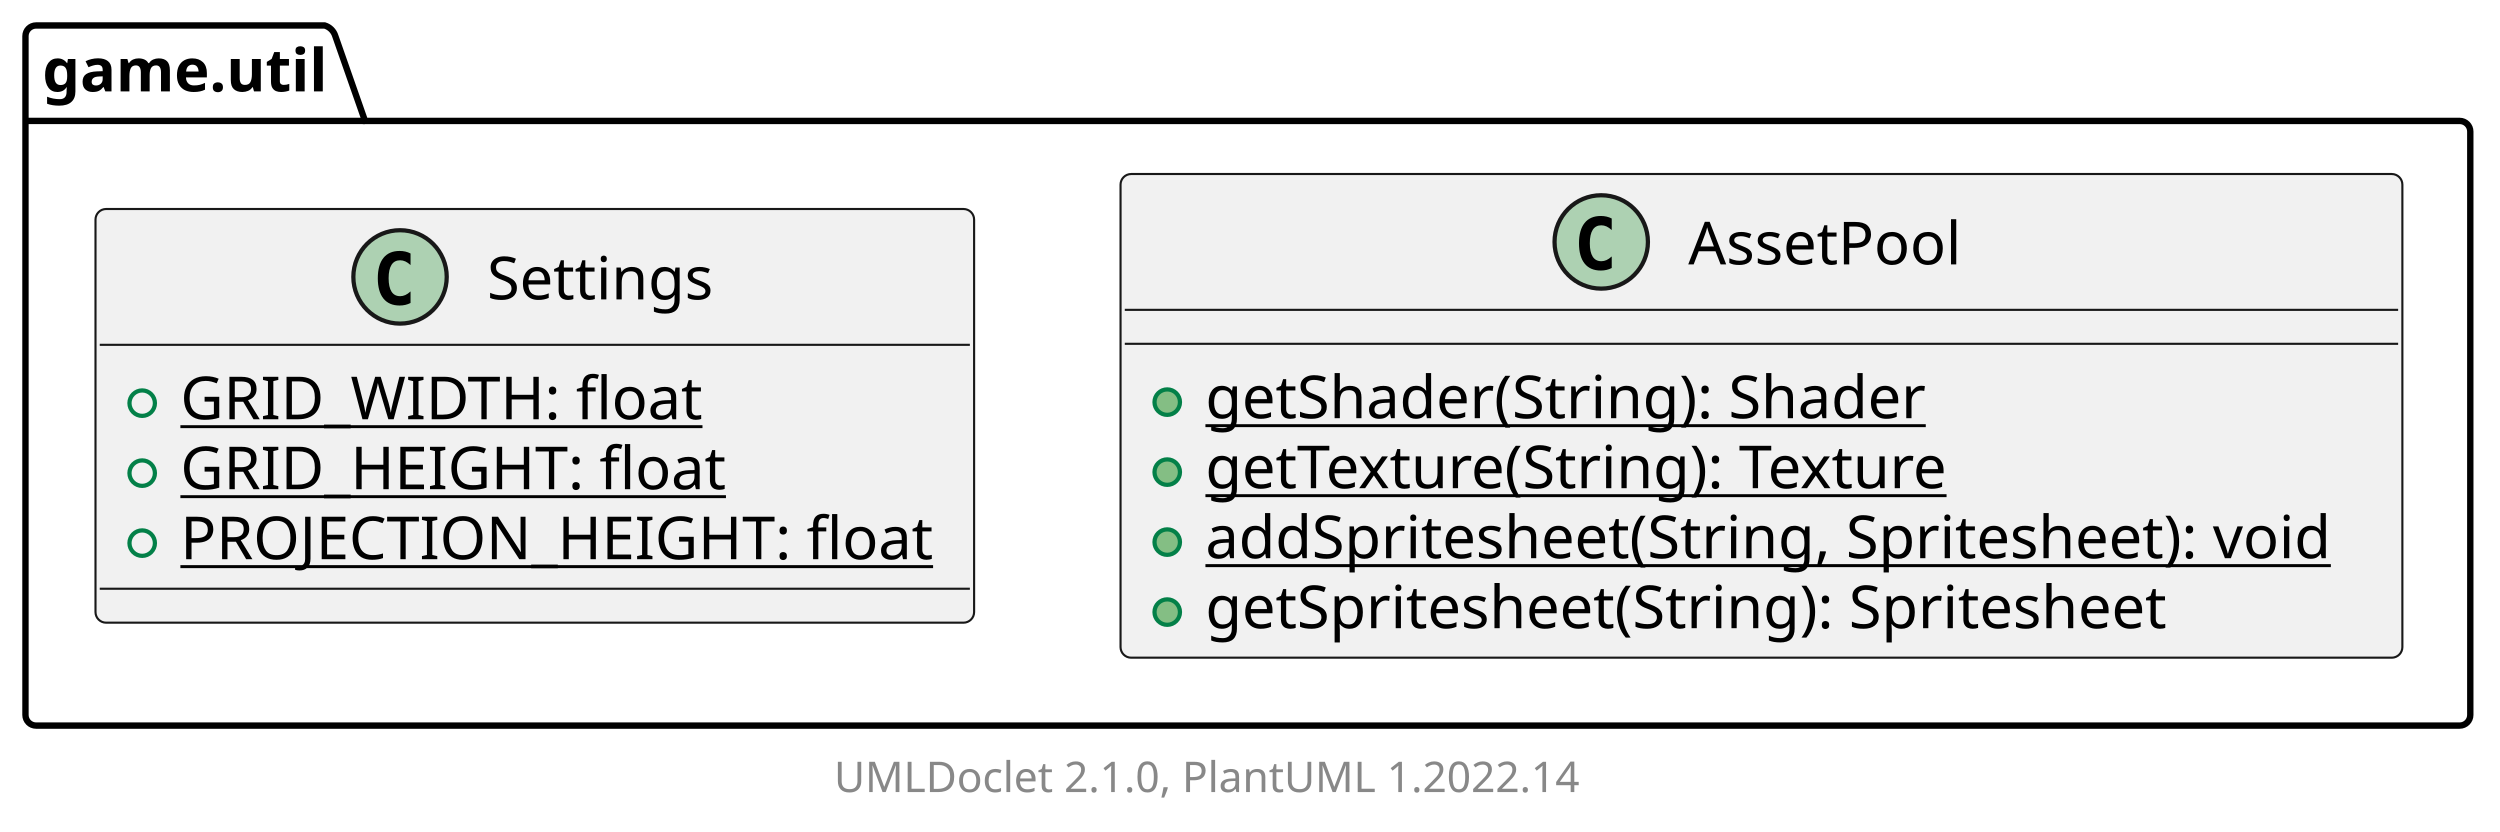
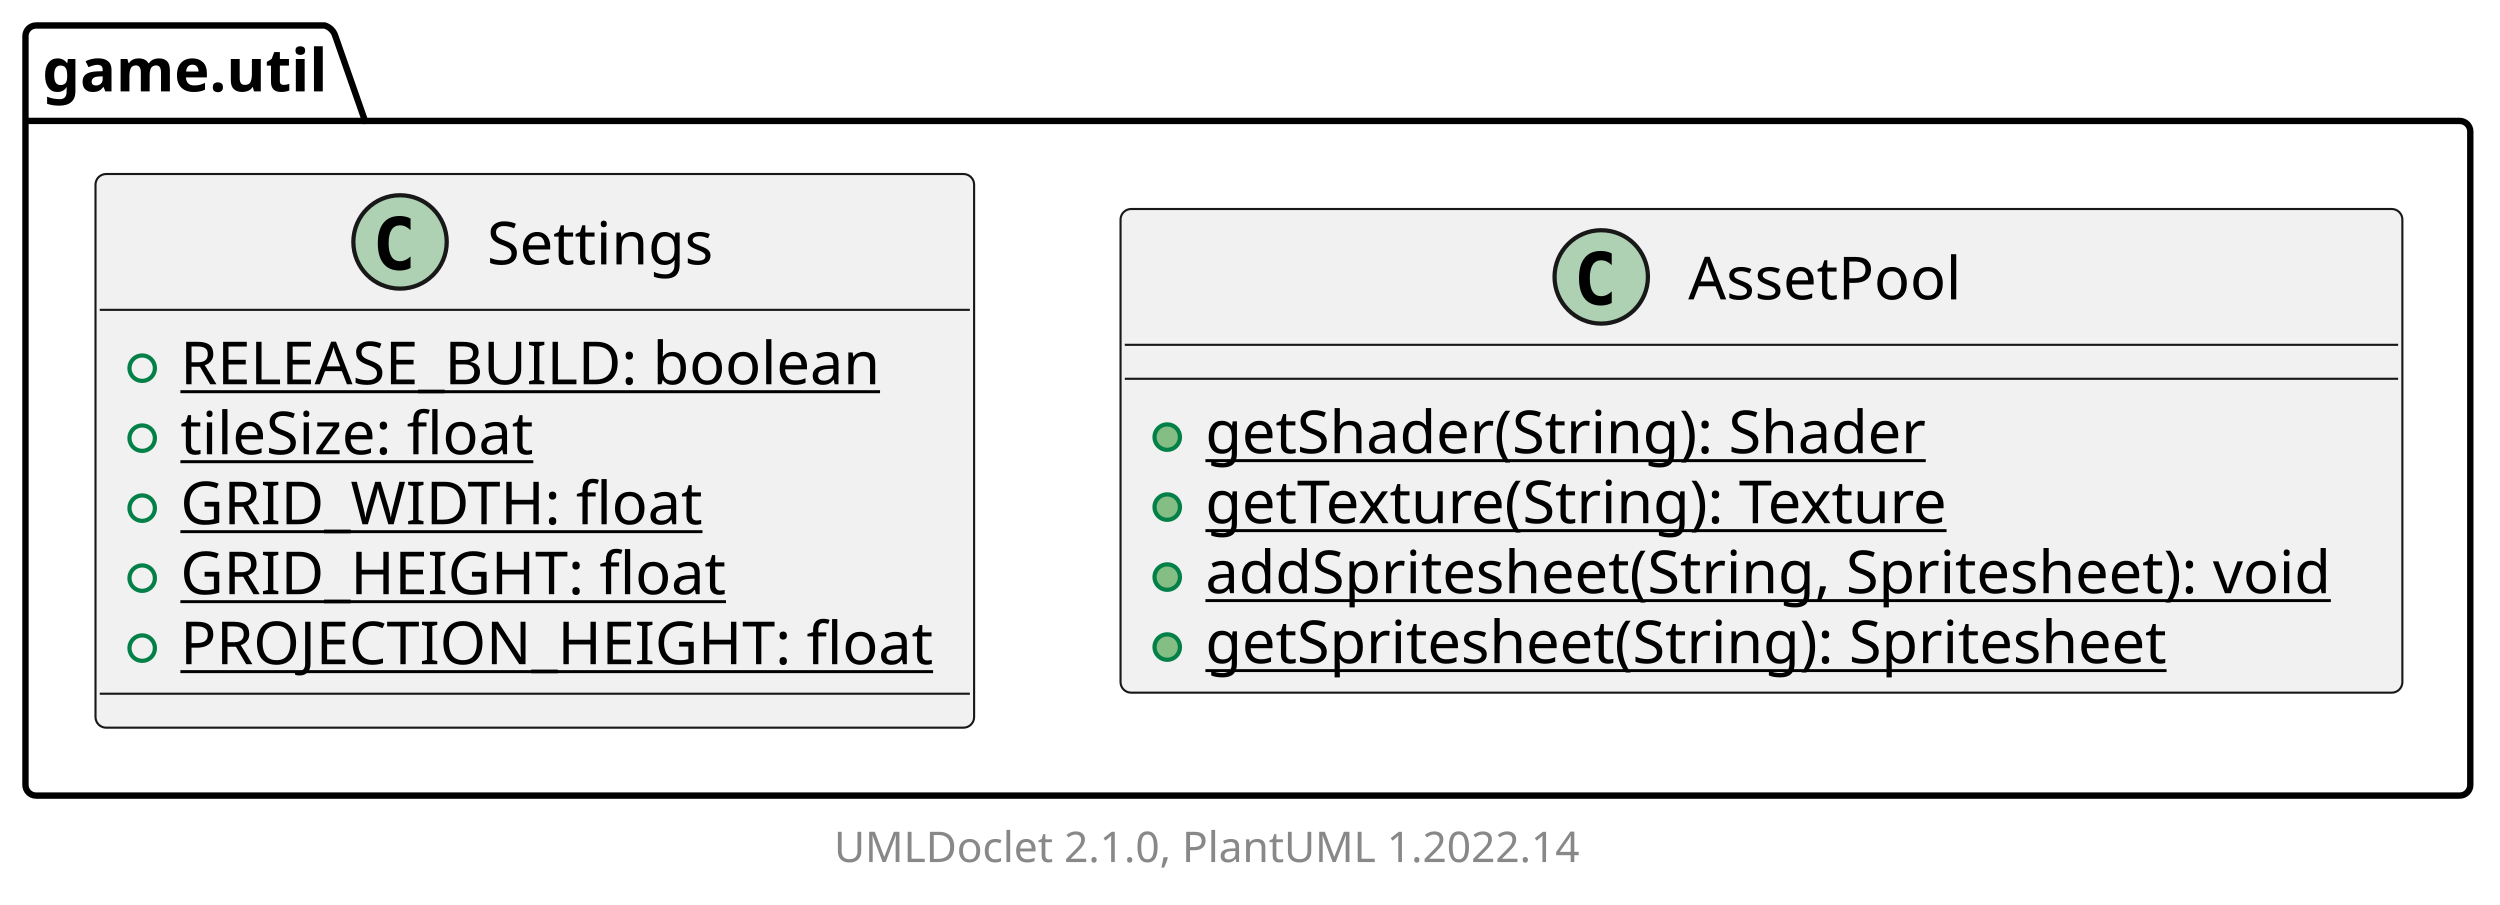
- <svg xmlns="http://www.w3.org/2000/svg" xmlns:xlink="http://www.w3.org/1999/xlink" contentStyleType="text/css" height="196px" preserveAspectRatio="none" style="width:589px;height:196px;background:#FFFFFF;" version="1.1" viewBox="0 0 589 196" width="589px" zoomAndPan="magnify">
+ <svg xmlns="http://www.w3.org/2000/svg" xmlns:xlink="http://www.w3.org/1999/xlink" contentStyleType="text/css" height="213px" preserveAspectRatio="none" style="width:589px;height:213px;background:#FFFFFF;" version="1.1" viewBox="0 0 589 213" width="589px" zoomAndPan="magnify">
  <defs />
  <g>
    <g id="cluster_game.util">
-       <path d="M8.5,6 L76.5,6 A3.75,3.75 0 0 1 79,8.5 L86,28.488 L579.5,28.488 A2.5,2.5 0 0 1 582,30.988 L582,168.45 A2.5,2.5 0 0 1 579.5,170.95 L8.5,170.95 A2.5,2.5 0 0 1 6,168.45 L6,8.5 A2.5,2.5 0 0 1 8.5,6 " fill="none" style="stroke:#000000;stroke-width:1.5;" />
+       <path d="M8.5,6 L76.5,6 A3.75,3.75 0 0 1 79,8.5 L86,28.488 L579.5,28.488 A2.5,2.5 0 0 1 582,30.988 L582,184.94 A2.5,2.5 0 0 1 579.5,187.44 L8.5,187.44 A2.5,2.5 0 0 1 6,184.94 L6,8.5 A2.5,2.5 0 0 1 8.5,6 " fill="none" style="stroke:#000000;stroke-width:1.5;" />
      <line style="stroke:#000000;stroke-width:1.5;" x1="6" x2="86" y1="28.488" y2="28.488" />
      <text fill="#000000" font-family="sans-serif" font-size="14" font-weight="bold" lengthAdjust="spacing" textLength="67" x="10" y="21.535">game.util</text>
    </g>
    <a href="AssetPool.html" target="_top" title="AssetPool.html" xlink:actuate="onRequest" xlink:href="AssetPool.html" xlink:show="new" xlink:title="AssetPool.html" xlink:type="simple">
      <g id="elem_game.util.AssetPool">
-         <rect codeLine="3" fill="#F1F1F1" height="113.953" id="game.util.AssetPool" rx="2.5" ry="2.5" style="stroke:#181818;stroke-width:0.5;" width="302" x="264" y="41" />
-         <ellipse cx="377.25" cy="57" fill="#ADD1B2" rx="11" ry="11" style="stroke:#181818;stroke-width:1.0;" />
-         <path d="M379.723,63.143 Q379.142,63.442 378.503,63.591 Q377.864,63.741 377.158,63.741 Q374.651,63.741 373.332,62.089 Q372.012,60.437 372.012,57.316 Q372.012,54.187 373.332,52.535 Q374.651,50.883 377.158,50.883 Q377.864,50.883 378.511,51.032 Q379.159,51.182 379.723,51.48 L379.723,54.203 Q379.092,53.622 378.499,53.352 Q377.905,53.083 377.274,53.083 Q375.93,53.083 375.245,54.149 Q374.56,55.216 374.56,57.316 Q374.56,59.408 375.245,60.474 Q375.93,61.541 377.274,61.541 Q377.905,61.541 378.499,61.271 Q379.092,61.002 379.723,60.42 Z " fill="#000000" />
-         <text fill="#000000" font-family="sans-serif" font-size="14" lengthAdjust="spacing" textLength="67" x="397.75" y="62.291">AssetPool</text>
-         <line style="stroke:#181818;stroke-width:0.5;" x1="265" x2="565" y1="73" y2="73" />
-         <line style="stroke:#181818;stroke-width:0.5;" x1="265" x2="565" y1="81" y2="81" />
-         <ellipse cx="275" cy="94.744" fill="#84BE84" rx="3" ry="3" style="stroke:#038048;stroke-width:1.0;" />
-         <text fill="#000000" font-family="sans-serif" font-size="14" lengthAdjust="spacing" text-decoration="underline" textLength="177" x="284" y="98.535">getShader(String): Shader</text>
-         <ellipse cx="275" cy="111.232" fill="#84BE84" rx="3" ry="3" style="stroke:#038048;stroke-width:1.0;" />
-         <text fill="#000000" font-family="sans-serif" font-size="14" lengthAdjust="spacing" text-decoration="underline" textLength="189" x="284" y="115.023">getTexture(String): Texture</text>
-         <ellipse cx="275" cy="127.721" fill="#84BE84" rx="3" ry="3" style="stroke:#038048;stroke-width:1.0;" />
-         <text fill="#000000" font-family="sans-serif" font-size="14" lengthAdjust="spacing" text-decoration="underline" textLength="276" x="284" y="131.512">addSpritesheet(String, Spritesheet): void</text>
-         <ellipse cx="275" cy="144.209" fill="#84BE84" rx="3" ry="3" style="stroke:#038048;stroke-width:1.0;" />
-         <text fill="#000000" font-family="sans-serif" font-size="14" lengthAdjust="spacing" textLength="235" x="284" y="148">getSpritesheet(String): Spritesheet</text>
+         <rect codeLine="3" fill="#F1F1F1" height="113.953" id="game.util.AssetPool" rx="2.5" ry="2.5" style="stroke:#181818;stroke-width:0.5;" width="302" x="264" y="49.24" />
+         <ellipse cx="377.25" cy="65.24" fill="#ADD1B2" rx="11" ry="11" style="stroke:#181818;stroke-width:1.0;" />
+         <path d="M379.723,71.383 Q379.142,71.682 378.503,71.831 Q377.864,71.981 377.158,71.981 Q374.651,71.981 373.332,70.329 Q372.012,68.677 372.012,65.556 Q372.012,62.426 373.332,60.775 Q374.651,59.123 377.158,59.123 Q377.864,59.123 378.511,59.272 Q379.159,59.422 379.723,59.721 L379.723,62.443 Q379.092,61.862 378.499,61.592 Q377.905,61.322 377.274,61.322 Q375.93,61.322 375.245,62.389 Q374.56,63.456 374.56,65.556 Q374.56,67.648 375.245,68.714 Q375.93,69.781 377.274,69.781 Q377.905,69.781 378.499,69.511 Q379.092,69.242 379.723,68.66 Z " fill="#000000" />
+         <text fill="#000000" font-family="sans-serif" font-size="14" lengthAdjust="spacing" textLength="67" x="397.75" y="70.531">AssetPool</text>
+         <line style="stroke:#181818;stroke-width:0.5;" x1="265" x2="565" y1="81.24" y2="81.24" />
+         <line style="stroke:#181818;stroke-width:0.5;" x1="265" x2="565" y1="89.24" y2="89.24" />
+         <ellipse cx="275" cy="102.984" fill="#84BE84" rx="3" ry="3" style="stroke:#038048;stroke-width:1.0;" />
+         <text fill="#000000" font-family="sans-serif" font-size="14" lengthAdjust="spacing" text-decoration="underline" textLength="177" x="284" y="106.775">getShader(String): Shader</text>
+         <ellipse cx="275" cy="119.472" fill="#84BE84" rx="3" ry="3" style="stroke:#038048;stroke-width:1.0;" />
+         <text fill="#000000" font-family="sans-serif" font-size="14" lengthAdjust="spacing" text-decoration="underline" textLength="189" x="284" y="123.263">getTexture(String): Texture</text>
+         <ellipse cx="275" cy="135.961" fill="#84BE84" rx="3" ry="3" style="stroke:#038048;stroke-width:1.0;" />
+         <text fill="#000000" font-family="sans-serif" font-size="14" lengthAdjust="spacing" text-decoration="underline" textLength="276" x="284" y="139.752">addSpritesheet(String, Spritesheet): void</text>
+         <ellipse cx="275" cy="152.449" fill="#84BE84" rx="3" ry="3" style="stroke:#038048;stroke-width:1.0;" />
+         <text fill="#000000" font-family="sans-serif" font-size="14" lengthAdjust="spacing" text-decoration="underline" textLength="235" x="284" y="156.24">getSpritesheet(String): Spritesheet</text>
      </g>
    </a>
    <a href="Settings.html" target="_top" title="Settings.html" xlink:actuate="onRequest" xlink:href="Settings.html" xlink:show="new" xlink:title="Settings.html" xlink:type="simple">
      <g id="elem_game.util.Settings">
-         <rect codeLine="10" fill="#F1F1F1" height="97.465" id="game.util.Settings" rx="2.5" ry="2.5" style="stroke:#181818;stroke-width:0.5;" width="207" x="22.5" y="49.24" />
-         <ellipse cx="94.25" cy="65.24" fill="#ADD1B2" rx="11" ry="11" style="stroke:#181818;stroke-width:1.0;" />
-         <path d="M96.723,71.383 Q96.142,71.682 95.503,71.831 Q94.864,71.981 94.158,71.981 Q91.651,71.981 90.332,70.329 Q89.012,68.677 89.012,65.556 Q89.012,62.426 90.332,60.775 Q91.651,59.123 94.158,59.123 Q94.864,59.123 95.511,59.272 Q96.159,59.422 96.723,59.721 L96.723,62.443 Q96.092,61.862 95.499,61.592 Q94.905,61.322 94.274,61.322 Q92.93,61.322 92.245,62.389 Q91.56,63.456 91.56,65.556 Q91.56,67.648 92.245,68.714 Q92.93,69.781 94.274,69.781 Q94.905,69.781 95.499,69.511 Q96.092,69.242 96.723,68.66 Z " fill="#000000" />
-         <text fill="#000000" font-family="sans-serif" font-size="14" lengthAdjust="spacing" textLength="55" x="114.75" y="70.531">Settings</text>
-         <line style="stroke:#181818;stroke-width:0.5;" x1="23.5" x2="228.5" y1="81.24" y2="81.24" />
-         <ellipse cx="33.5" cy="94.984" fill="none" rx="3" ry="3" style="stroke:#038048;stroke-width:1.0;" />
-         <text fill="#000000" font-family="sans-serif" font-size="14" lengthAdjust="spacing" text-decoration="underline" textLength="124" x="42.5" y="98.775">GRID_WIDTH: float</text>
-         <ellipse cx="33.5" cy="111.472" fill="none" rx="3" ry="3" style="stroke:#038048;stroke-width:1.0;" />
-         <text fill="#000000" font-family="sans-serif" font-size="14" lengthAdjust="spacing" text-decoration="underline" textLength="130" x="42.5" y="115.263">GRID_HEIGHT: float</text>
-         <ellipse cx="33.5" cy="127.961" fill="none" rx="3" ry="3" style="stroke:#038048;stroke-width:1.0;" />
-         <text fill="#000000" font-family="sans-serif" font-size="14" lengthAdjust="spacing" text-decoration="underline" textLength="181" x="42.5" y="131.752">PROJECTION_HEIGHT: float</text>
-         <line style="stroke:#181818;stroke-width:0.5;" x1="23.5" x2="228.5" y1="138.705" y2="138.705" />
+         <rect codeLine="10" fill="#F1F1F1" height="130.441" id="game.util.Settings" rx="2.5" ry="2.5" style="stroke:#181818;stroke-width:0.5;" width="207" x="22.5" y="41" />
+         <ellipse cx="94.25" cy="57" fill="#ADD1B2" rx="11" ry="11" style="stroke:#181818;stroke-width:1.0;" />
+         <path d="M96.723,63.143 Q96.142,63.442 95.503,63.591 Q94.864,63.741 94.158,63.741 Q91.651,63.741 90.332,62.089 Q89.012,60.437 89.012,57.316 Q89.012,54.187 90.332,52.535 Q91.651,50.883 94.158,50.883 Q94.864,50.883 95.511,51.032 Q96.159,51.182 96.723,51.48 L96.723,54.203 Q96.092,53.622 95.499,53.352 Q94.905,53.083 94.274,53.083 Q92.93,53.083 92.245,54.149 Q91.56,55.216 91.56,57.316 Q91.56,59.408 92.245,60.474 Q92.93,61.541 94.274,61.541 Q94.905,61.541 95.499,61.271 Q96.092,61.002 96.723,60.42 Z " fill="#000000" />
+         <text fill="#000000" font-family="sans-serif" font-size="14" lengthAdjust="spacing" textLength="55" x="114.75" y="62.291">Settings</text>
+         <line style="stroke:#181818;stroke-width:0.5;" x1="23.5" x2="228.5" y1="73" y2="73" />
+         <ellipse cx="33.5" cy="86.744" fill="none" rx="3" ry="3" style="stroke:#038048;stroke-width:1.0;" />
+         <text fill="#000000" font-family="sans-serif" font-size="14" lengthAdjust="spacing" text-decoration="underline" textLength="168" x="42.5" y="90.535">RELEASE_BUILD: boolean</text>
+         <ellipse cx="33.5" cy="103.232" fill="none" rx="3" ry="3" style="stroke:#038048;stroke-width:1.0;" />
+         <text fill="#000000" font-family="sans-serif" font-size="14" lengthAdjust="spacing" text-decoration="underline" textLength="88" x="42.5" y="107.023">tileSize: float</text>
+         <ellipse cx="33.5" cy="119.721" fill="none" rx="3" ry="3" style="stroke:#038048;stroke-width:1.0;" />
+         <text fill="#000000" font-family="sans-serif" font-size="14" lengthAdjust="spacing" text-decoration="underline" textLength="124" x="42.5" y="123.512">GRID_WIDTH: float</text>
+         <ellipse cx="33.5" cy="136.209" fill="none" rx="3" ry="3" style="stroke:#038048;stroke-width:1.0;" />
+         <text fill="#000000" font-family="sans-serif" font-size="14" lengthAdjust="spacing" text-decoration="underline" textLength="130" x="42.5" y="140">GRID_HEIGHT: float</text>
+         <ellipse cx="33.5" cy="152.697" fill="none" rx="3" ry="3" style="stroke:#038048;stroke-width:1.0;" />
+         <text fill="#000000" font-family="sans-serif" font-size="14" lengthAdjust="spacing" text-decoration="underline" textLength="181" x="42.5" y="156.488">PROJECTION_HEIGHT: float</text>
+         <line style="stroke:#181818;stroke-width:0.5;" x1="23.5" x2="228.5" y1="163.441" y2="163.441" />
      </g>
    </a>
-     <text fill="#888888" font-family="sans-serif" font-size="10" lengthAdjust="spacing" textLength="182" x="196.5" y="186.618">UMLDoclet 2.1.0, PlantUML 1.2022.14</text>
+     <text fill="#888888" font-family="sans-serif" font-size="10" lengthAdjust="spacing" textLength="182" x="196.5" y="203.108">UMLDoclet 2.1.0, PlantUML 1.2022.14</text>
  </g>
</svg>
